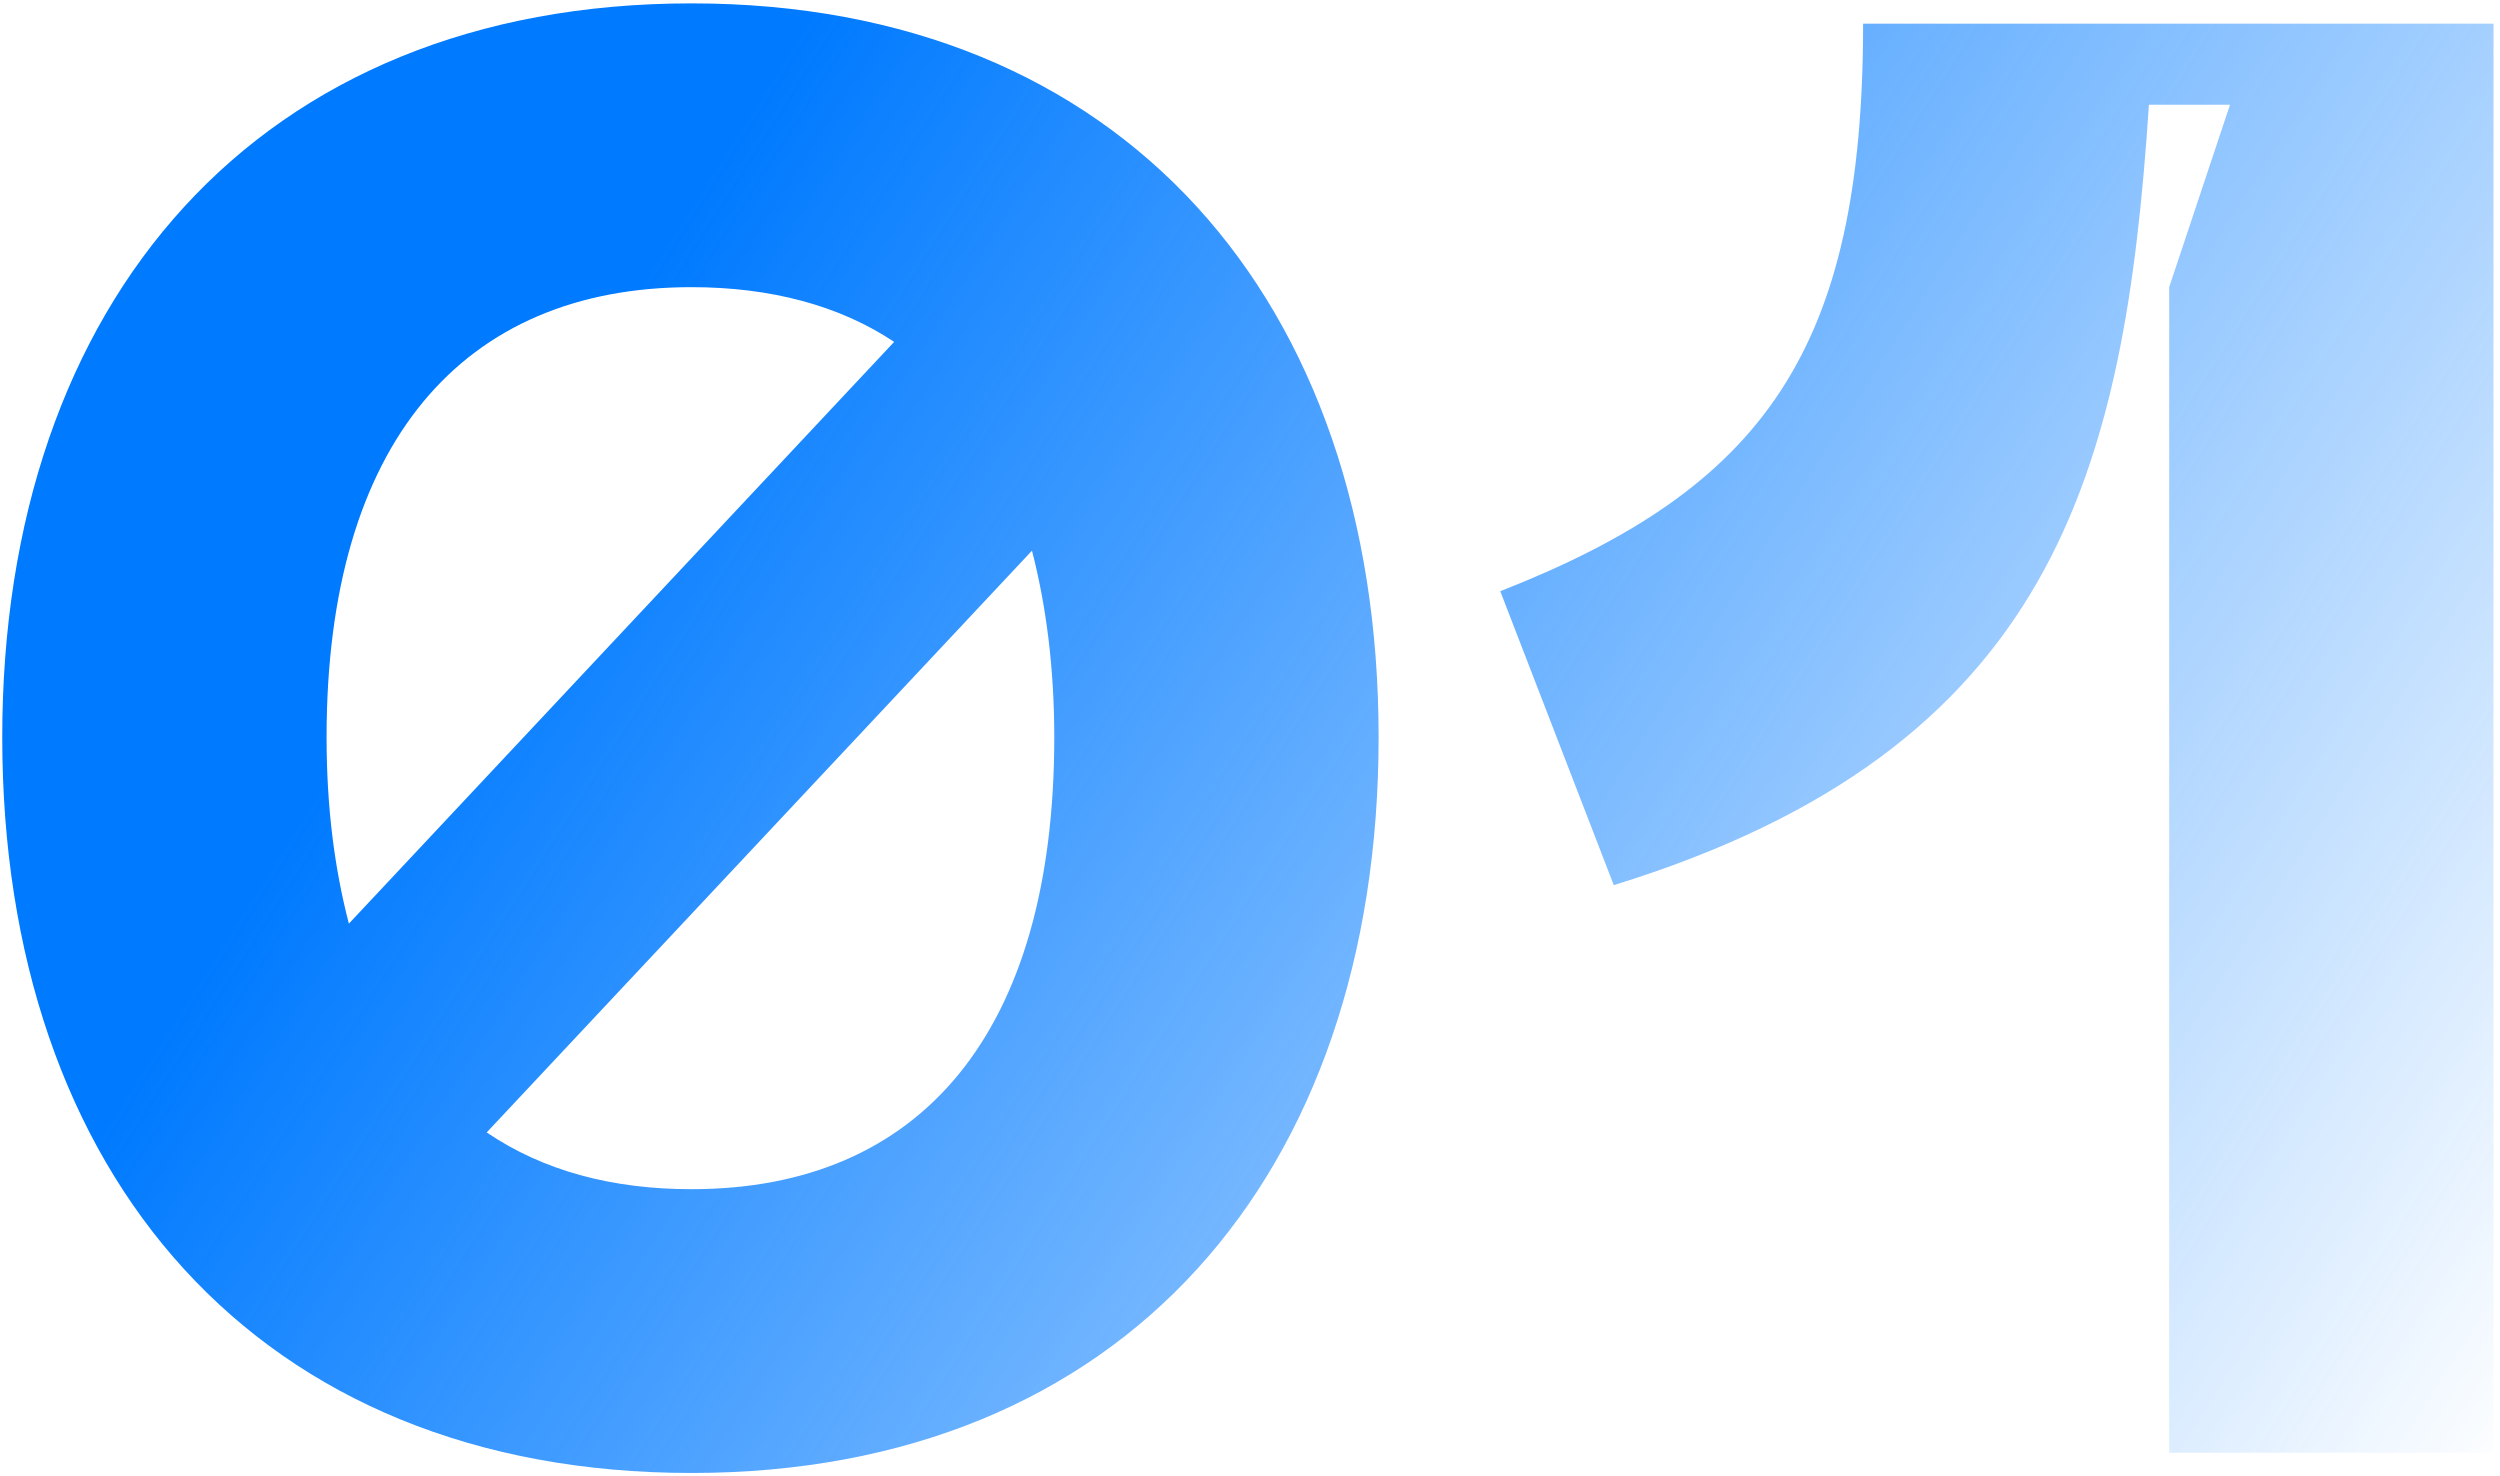
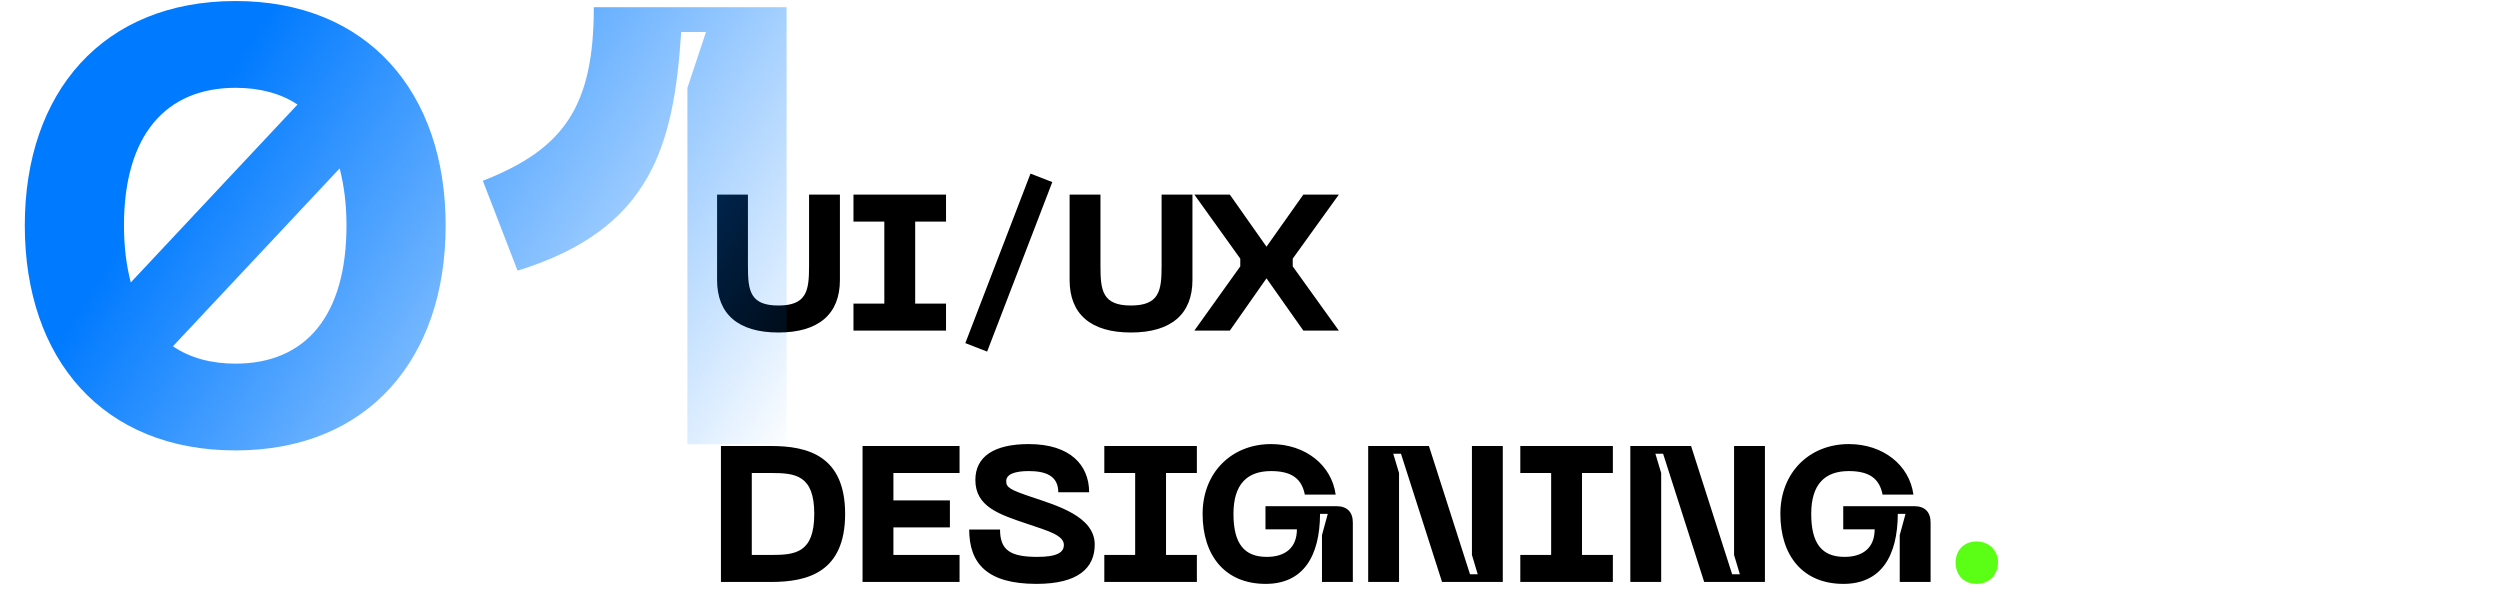
- <svg xmlns="http://www.w3.org/2000/svg" width="222" height="131" viewBox="0 0 222 131" fill="none">
-   <path d="M61.4 0.3C22.88 0.3 0.2 26.76 0.2 65.46C0.2 104.34 22.88 130.8 61.4 130.8C99.74 130.8 122.42 104.34 122.42 65.46C122.42 26.76 99.74 0.3 61.4 0.3ZM61.4 25.5C68.42 25.5 74.54 27.12 79.4 30.36L30.98 82.02C29.72 77.16 29 71.76 29 65.46C29 39.36 41.06 25.5 61.4 25.5ZM61.4 105.6C54.38 105.6 48.26 103.98 43.22 100.56L91.64 48.9C92.9 53.76 93.62 59.34 93.62 65.46C93.62 91.74 81.74 105.6 61.4 105.6ZM133.224 52.5L143.304 78.6C182.364 66.54 188.664 42.06 190.824 9.3H198.024L192.624 25.5V129H221.424V2.1H165.444C165.444 31.08 156.624 43.32 133.224 52.5Z" fill="url(#paint0_linear_673_5184)" />
+ <svg xmlns="http://www.w3.org/2000/svg" width="726" height="174" viewBox="0 0 726 174" fill="none">
+   <path d="M208.24 81.328C208.24 91.184 214.344 96.56 226.048 96.56C237.752 96.56 243.912 91.184 243.912 81.328V56.52H234.952V77.352C234.952 84.408 234.28 88.72 226.048 88.72C217.816 88.72 217.2 84.408 217.2 77.352V56.52H208.24V81.328ZM274.727 64.36V56.52H247.847V64.36H256.807V88.16H247.847V96H274.727V88.16H265.767V64.36H274.727ZM299.259 50.416L280.331 99.64L286.659 102.104L305.587 52.88L299.259 50.416ZM310.615 81.328C310.615 91.184 316.719 96.56 328.423 96.56C340.127 96.56 346.287 91.184 346.287 81.328V56.52H337.327V77.352C337.327 84.408 336.655 88.72 328.423 88.72C320.191 88.72 319.575 84.408 319.575 77.352V56.52H310.615V81.328ZM346.847 96H357.151L367.791 80.824L378.487 96H388.791L375.407 77.352V75.112L388.791 56.52H378.487L367.791 71.64L357.151 56.52H346.847L360.175 75.112V77.352L346.847 96ZM223.92 129.52H209.36V169H223.92C234.448 169 245.424 166.256 245.424 149.232C245.424 132.264 234.448 129.52 223.92 129.52ZM223.92 161.16H218.32V137.36H223.92C230.92 137.36 236.464 137.92 236.464 149.232C236.464 160.6 230.92 161.16 223.92 161.16ZM250.485 169H278.653V161.16H259.445V153.152H275.853V145.312H259.445V137.36H278.653V129.52H250.485V169ZM317.909 158.136C317.909 149.904 306.765 146.768 299.485 144.304C293.157 142.176 292.205 141.504 292.205 139.712C292.205 137.696 294.725 136.8 298.757 136.8C303.629 136.8 307.325 138.144 307.325 142.96H316.285C316.285 135.12 310.853 128.96 298.757 128.96C288.565 128.96 283.245 132.656 283.245 139.376C283.245 147.104 290.021 149.344 298.365 152.144C304.133 154.104 308.949 155.392 308.949 158.248C308.949 160.376 307.045 161.72 301.277 161.72C293.437 161.72 290.413 159.816 290.413 153.768H281.453C281.453 163.736 286.773 169.56 300.997 169.56C313.149 169.56 317.909 164.912 317.909 158.136ZM347.571 137.36V129.52H320.691V137.36H329.651V161.16H320.691V169H347.571V161.16H338.611V137.36H347.571ZM349.238 149.232C349.238 161.328 355.734 169.56 367.55 169.56C378.414 169.56 383.286 161.608 383.342 149.232H385.582L383.902 155.392V169H392.862V151.752C392.862 148.672 391.182 146.992 388.102 146.992H367.494V153.712H376.622C376.622 159.032 373.262 161.72 367.886 161.72C361.39 161.72 358.198 157.968 358.198 149.232C358.198 140.552 362.23 136.8 369.118 136.8C375.054 136.8 378.022 138.984 378.918 143.632H387.878C386.702 135.008 379.03 128.96 369.118 128.96C357.694 128.96 349.238 137.192 349.238 149.232ZM397.321 169H406.281V137.36L404.601 131.76H406.841L418.769 169H436.409V129.52H427.449V161.16L429.129 166.76H426.889L414.961 129.52H397.321V169ZM468.375 137.36V129.52H441.495V137.36H450.455V161.16H441.495V169H468.375V161.16H459.415V137.36H468.375ZM473.446 169H482.406V137.36L480.726 131.76H482.966L494.894 169H512.534V129.52H503.574V161.16L505.254 166.76H503.014L491.086 129.52H473.446V169ZM517.019 149.232C517.019 161.328 523.515 169.56 535.331 169.56C546.195 169.56 551.067 161.608 551.123 149.232H553.363L551.683 155.392V169H560.643V151.752C560.643 148.672 558.963 146.992 555.883 146.992H535.275V153.712H544.403C544.403 159.032 541.043 161.72 535.667 161.72C529.171 161.72 525.979 157.968 525.979 149.232C525.979 140.552 530.011 136.8 536.899 136.8C542.835 136.8 545.803 138.984 546.699 143.632H555.659C554.483 135.008 546.811 128.96 536.899 128.96C525.475 128.96 517.019 137.192 517.019 149.232Z" fill="black" />
+   <path d="M574.008 169.56C577.704 169.56 580.224 166.872 580.224 163.344C580.224 159.928 577.704 157.24 574.008 157.24C570.2 157.24 567.904 159.928 567.904 163.344C567.904 166.872 570.2 169.56 574.008 169.56Z" fill="#5AFF15" />
+   <path d="M68.4 0.3C29.88 0.3 7.2 26.76 7.2 65.46C7.2 104.34 29.88 130.8 68.4 130.8C106.74 130.8 129.42 104.34 129.42 65.46C129.42 26.76 106.74 0.3 68.4 0.3ZM68.4 25.5C75.42 25.5 81.54 27.12 86.4 30.36L37.98 82.02C36.72 77.16 36 71.76 36 65.46C36 39.36 48.06 25.5 68.4 25.5ZM68.4 105.6C61.38 105.6 55.26 103.98 50.22 100.56L98.64 48.9C99.9 53.76 100.62 59.34 100.62 65.46C100.62 91.74 88.74 105.6 68.4 105.6ZM140.224 52.5L150.304 78.6C189.364 66.54 195.664 42.06 197.824 9.3H205.024L199.624 25.5V129H228.424V2.1H172.444C172.444 31.08 163.624 43.32 140.224 52.5Z" fill="url(#paint0_linear_688_5039)" />
  <defs>
-     <linearGradient id="paint0_linear_673_5184" x1="60" y1="20" x2="226.245" y2="125.594" gradientUnits="userSpaceOnUse">
+     <linearGradient id="paint0_linear_688_5039" x1="67" y1="20" x2="233.245" y2="125.594" gradientUnits="userSpaceOnUse">
      <stop stop-color="#007AFF" />
      <stop offset="1" stop-color="#007AFF" stop-opacity="0" />
    </linearGradient>
  </defs>
</svg>
